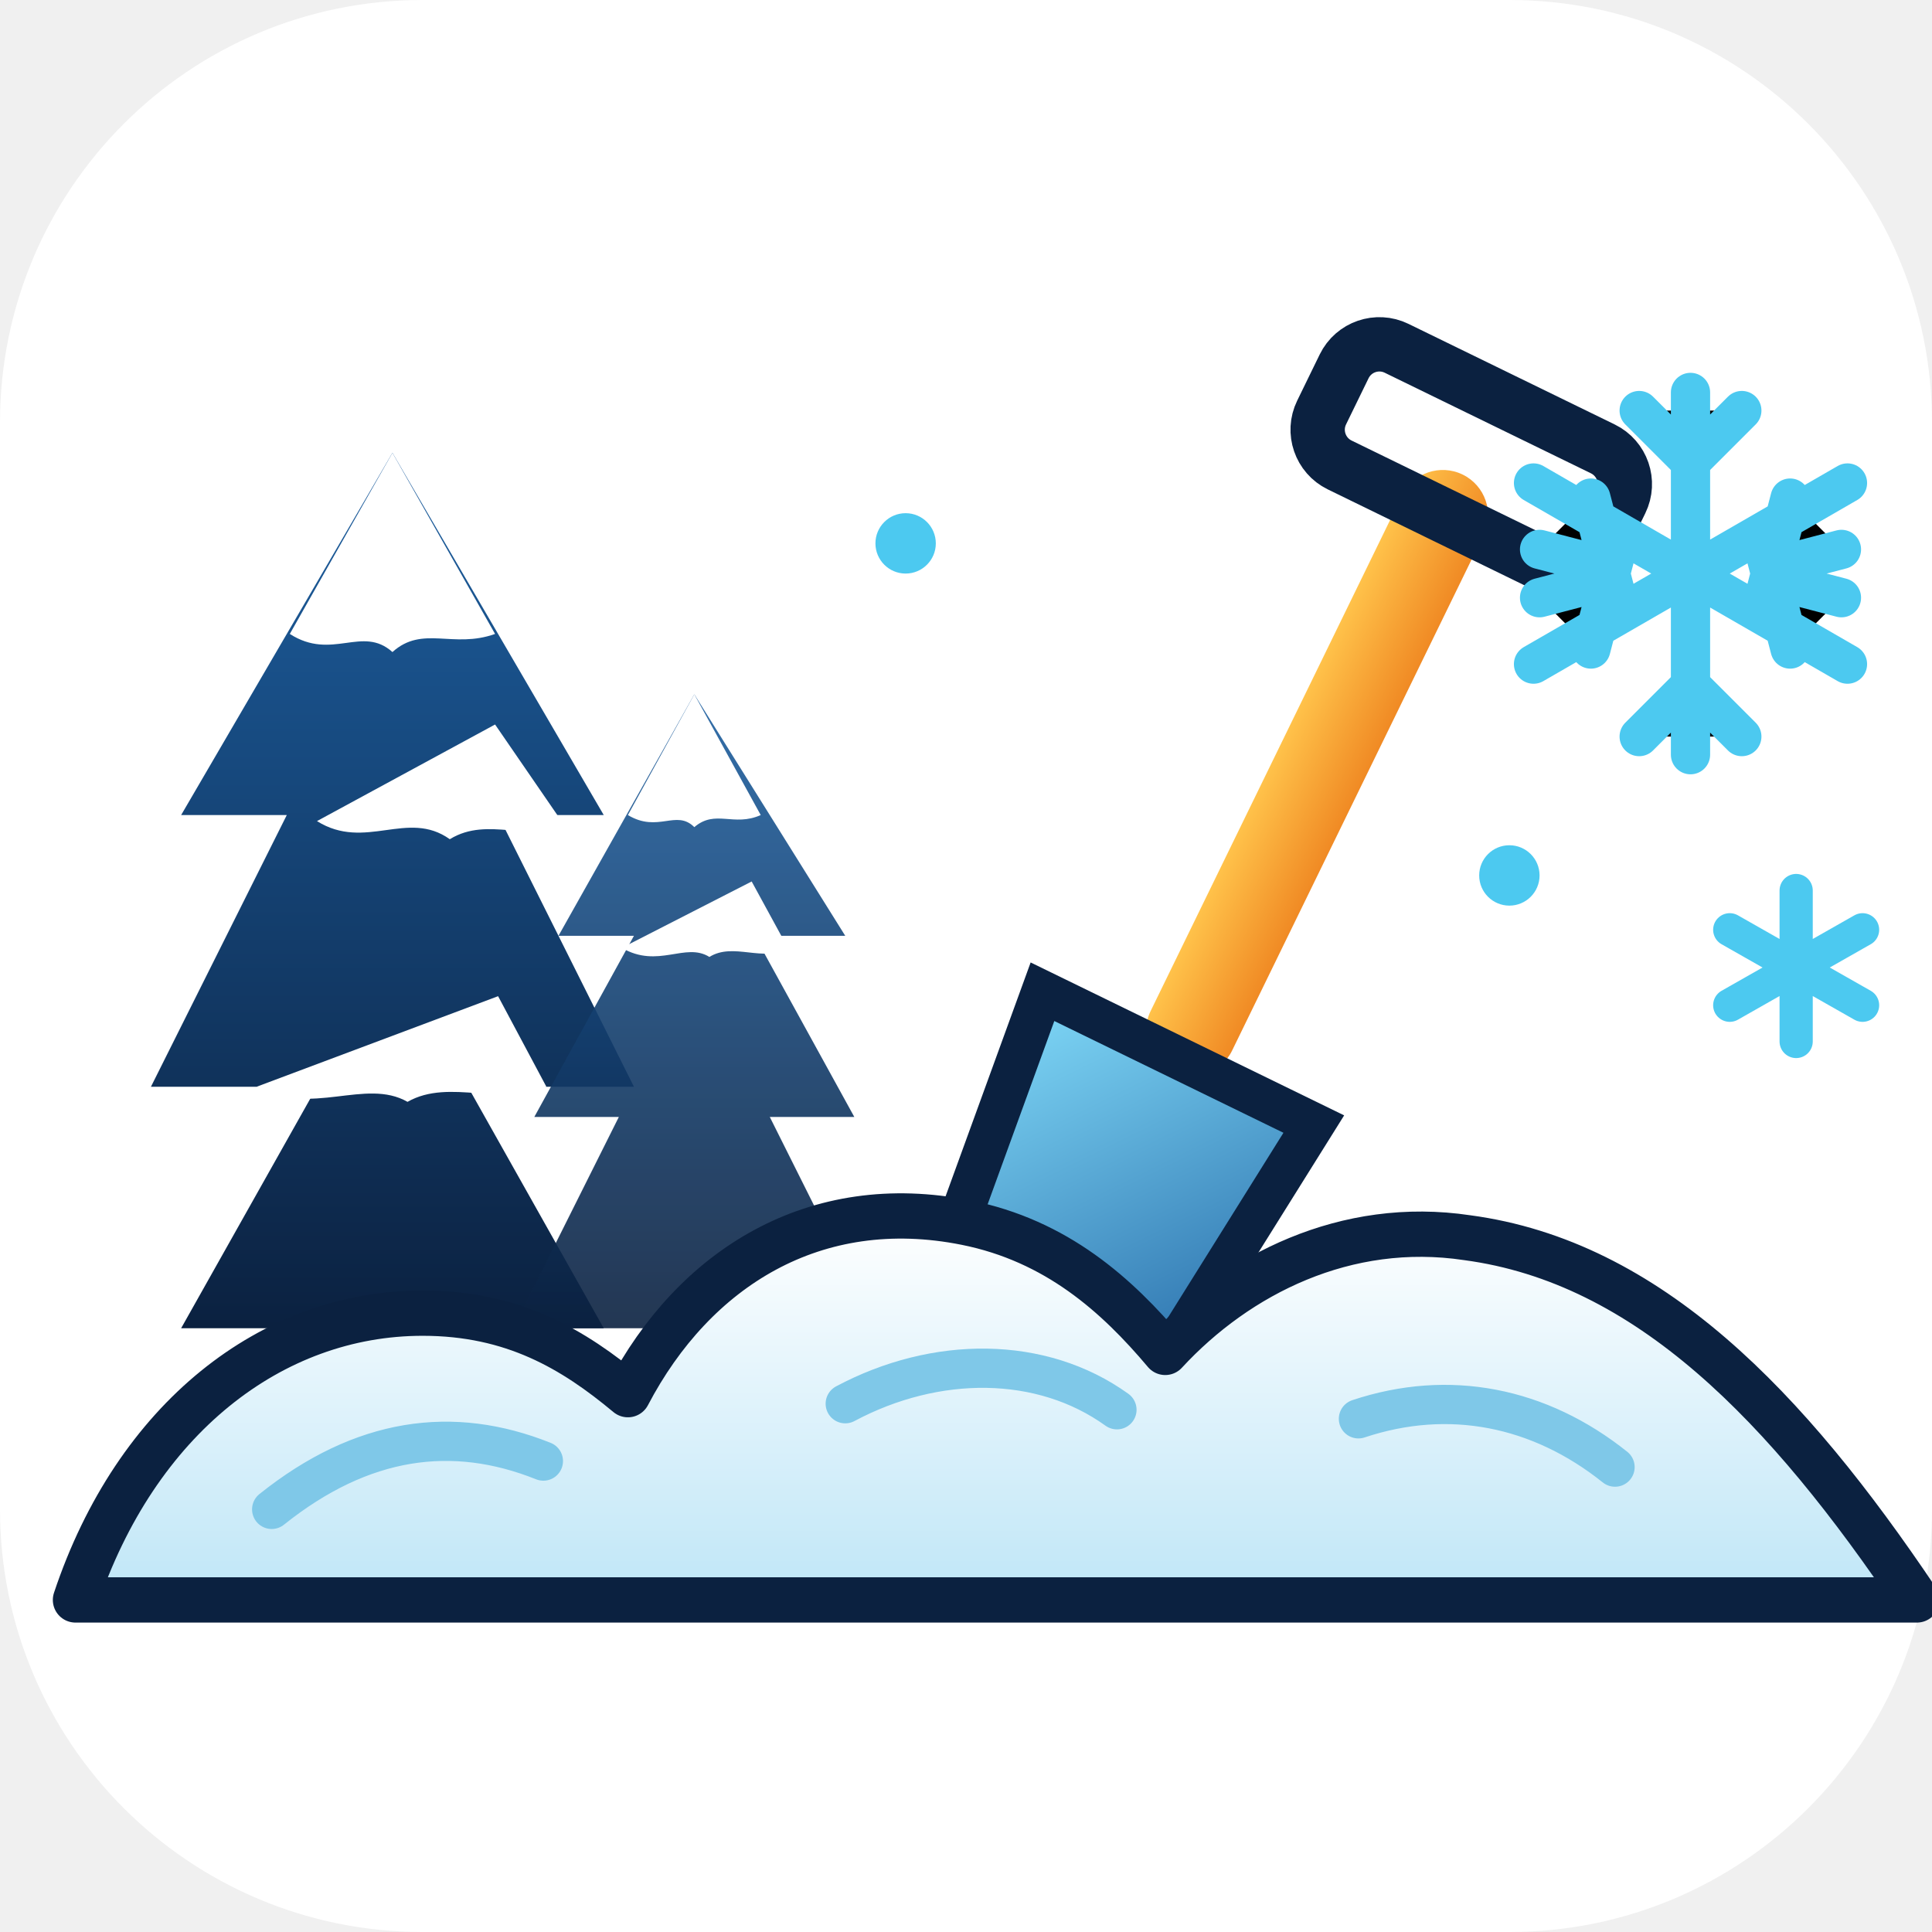
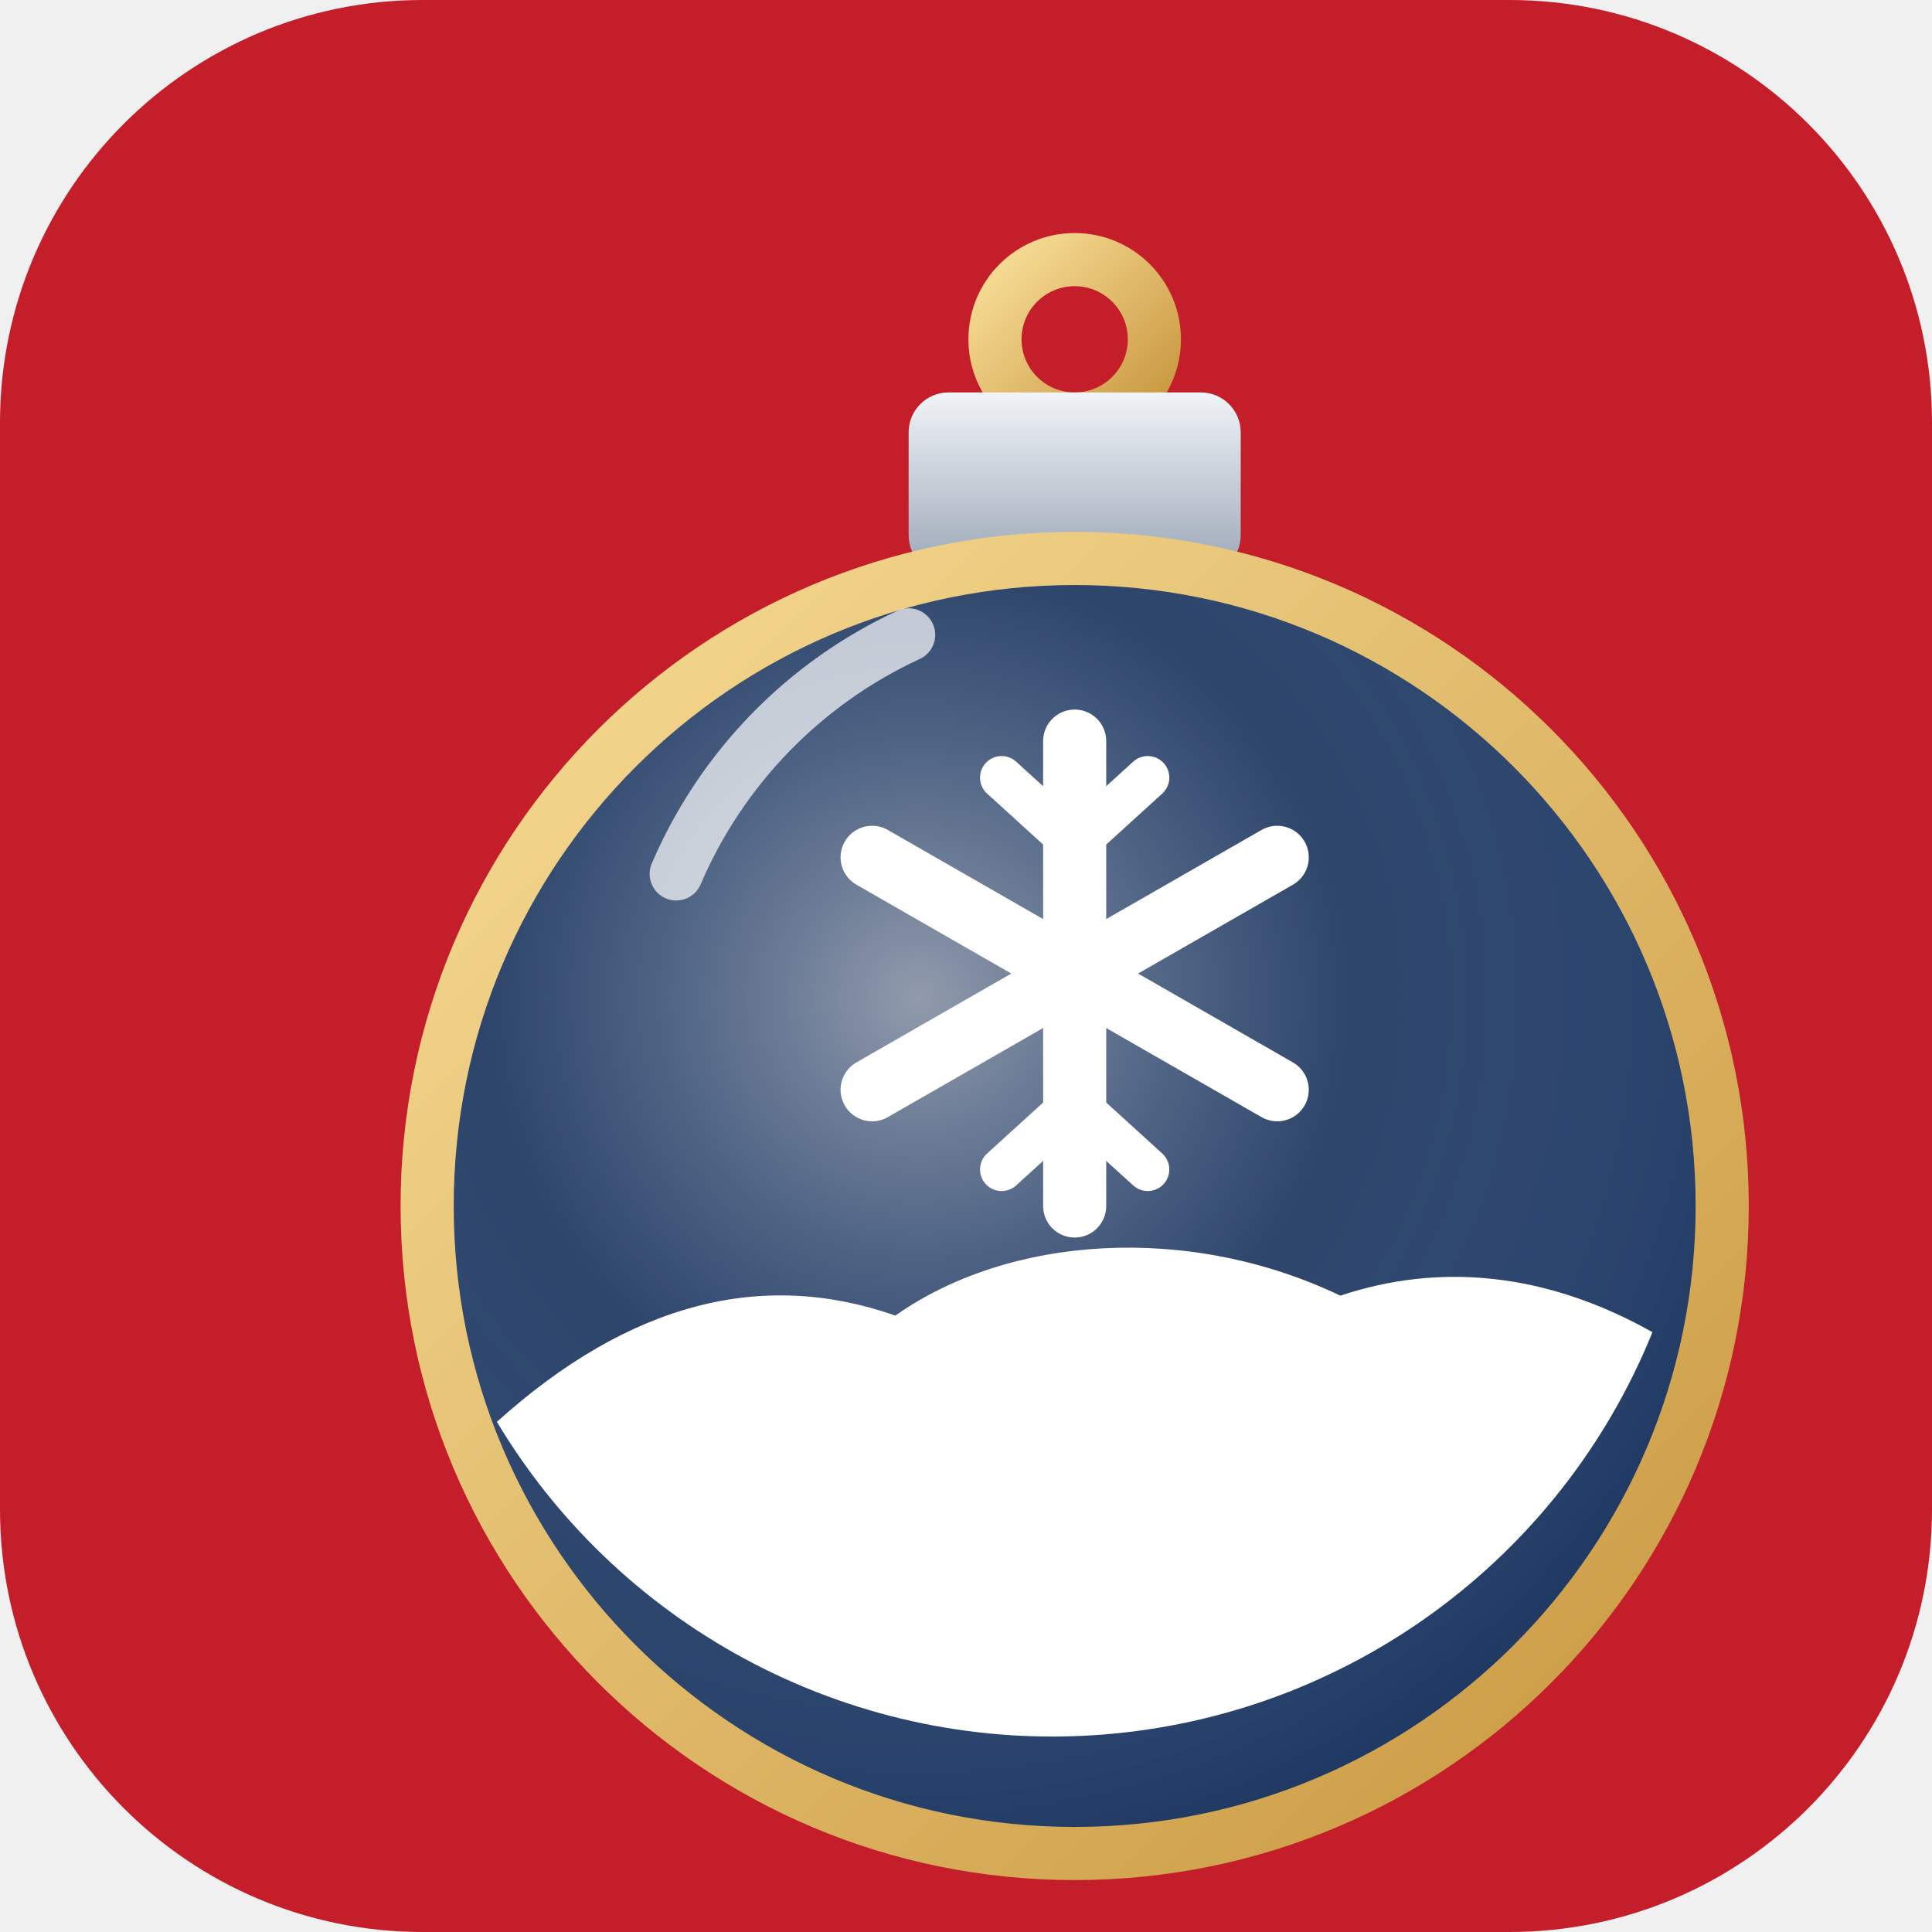
<svg xmlns="http://www.w3.org/2000/svg" viewBox="0 0 64 64">
-   <rect width="64" height="64" rx="14" fill="#fff" />
-   <g transform="translate(1 9)">
-     <defs>
-       <linearGradient id="lgS" x1="0" y1="0" x2="0" y2="1">
-         <stop offset="0" stop-color="#fff" />
-         <stop offset="1" stop-color="#bfe6f7" />
-       </linearGradient>
-       <linearGradient id="lgT" x1="0" y1="0" x2="0" y2="1">
-         <stop offset="0" stop-color="#1d5fa0" />
-         <stop offset="1" stop-color="#0b2140" />
-       </linearGradient>
-       <linearGradient id="lgB" x1="0" y1="0" x2="1" y2="1">
-         <stop offset="0" stop-color="#7fd8f7" />
-         <stop offset="1" stop-color="#1d5fa0" />
-       </linearGradient>
-       <linearGradient id="lgH" x1="0" y1="0" x2="1" y2="0">
-         <stop offset="0" stop-color="#ffc24a" />
-         <stop offset="1" stop-color="#f08a24" />
-       </linearGradient>
-     </defs>
-     <path d="M12 6 5 18h3.5L4 27h5.5L5 35h14l-4.5-8H20l-4.5-9H19z" fill="url(#lgT)" />
-     <path d="M12 6 8.6 12c1.4.9 2.4-.3 3.4.6 1-.9 2-.1 3.4-.6zM9.5 18.2c1.6 1 3-.4 4.4.6 1.3-.8 2.7.2 3.7-.6L15.4 15zM7.5 27c1.8 1 3.6-.3 5 .5 1.4-.8 3.2.2 4.6-.5l-1.6-3z" fill="#fff" />
-     <path d="M22 14 17.5 22h2.5l-3.3 6h2.8L16 35h12l-3.5-7h2.8l-3.3-6H27z" fill="url(#lgT)" opacity=".9" />
-     <path d="M22 14l-2.2 4c1 .6 1.6-.2 2.2.4.7-.6 1.3 0 2.2-.4zM19.6 22.4c1.2.7 2.1-.2 2.9.3.8-.5 1.8.2 2.6-.3l-1.2-2.2z" fill="#fff" />
-     <g transform="rotate(26 40 22)">
-       <rect x="38.5" y="5" width="3" height="22" rx="1.5" fill="url(#lgH)" />
-       <path d="M36.2 2.2h7.6a1.3 1.3 0 0 1 1.3 1.3v1.7a1.3 1.3 0 0 1-1.3 1.3h-7.6a1.3 1.3 0 0 1-1.3-1.3V3.5a1.3 1.3 0 0 1 1.3-1.3z" fill="none" stroke="#0b2140" stroke-width="1.8" />
-       <path d="M35 26.5h10l-1 9.5c-.3 2-2.2 3.4-4 3.4s-3.7-1.4-4-3.4z" fill="url(#lgB)" stroke="#0b2140" stroke-width="1.4" />
+   <defs>
+     <radialGradient id="lgG" cx=".38" cy=".34" r=".75">
+       <stop offset="0" stop-color="#fff" stop-opacity=".55" />
+       <stop offset=".45" stop-color="#9fc3ea" stop-opacity=".22" />
+       <stop offset="1" stop-color="#1b3a6b" stop-opacity=".55" />
+     </radialGradient>
+     <linearGradient id="lgC" x1="0" y1="0" x2="0" y2="1">
+       <stop offset="0" stop-color="#f1f4f8" />
+       <stop offset="1" stop-color="#9aa6b6" />
+     </linearGradient>
+     <linearGradient id="lgR" x1="0" y1="0" x2="1" y2="1">
+       <stop offset="0" stop-color="#f7dc95" />
+       <stop offset="1" stop-color="#c9973f" />
+     </linearGradient>
+   </defs>
+   <rect width="64" height="64" rx="14" fill="#c41e2a" />
+   <g transform="translate(9.2 2) scale(1.1)">
+     <circle cx="24" cy="8.4" r="2.4" fill="none" stroke="url(#lgR)" stroke-width="1.6" />
+     <rect x="19" y="10" width="10" height="5.5" rx="1.2" fill="url(#lgC)" />
+     <circle cx="24" cy="34.5" r="19.5" fill="#0d2147" />
+     <circle cx="24" cy="34.5" r="19.5" fill="url(#lgG)" stroke="url(#lgR)" stroke-width="1.6" />
+     <path d="M6.6 41c4-3.6 8-4.6 12-3.2 3.4-2.4 8.8-2.8 13.4-.6 3-1 6.2-.7 9.4 1.1A19.5 19.5 0 0 1 6.6 41z" fill="#fff" />
+     <g stroke="#fff" stroke-width="1.9" stroke-linecap="round">
+       <path d="M24 20.5v14M17.9 24l12.2 7M17.9 31l12.2-7" />
+       <path d="m21.8 21.6 2.2 2 2.2-2M21.8 33.4l2.2-2 2.2 2" stroke-width="1.3" fill="none" />
    </g>
-     <path d="M1.5 44c2-6 6.5-9.5 11.5-9.5 3 0 5 1.2 6.8 2.7C22 33 26 30.5 31 31.5c3 .6 5 2.4 6.6 4.3 2.4-2.6 6-4.4 10-3.8 6 .8 10.6 5.6 14.9 12z" fill="url(#lgS)" stroke="#0b2140" stroke-width="1.5" stroke-linejoin="round" />
-     <path d="M8 41c3-2.4 6-2.8 9-1.6M27 37.5c3-1.6 6.5-1.6 9 .2M44 38c3-1 6-.4 8.5 1.6" stroke="#7fc8e8" stroke-width="1.3" stroke-linecap="round" fill="none" />
-     <g stroke="#4cc9f0" stroke-width="1.3" stroke-linecap="round">
-       <path d="M55 4v12M49.8 7l10.4 6M49.8 13l10.4-6M53.3 4.6 55 6.3l1.7-1.7M53.3 15.4 55 13.7l1.7 1.7M50 9.2l2.3.6-.6-2.3M60 10.8l-2.3-.6.6 2.3M50 10.8l2.3-.6-.6 2.3M60 9.2l-2.3.6.6-2.3" />
-       <path d="M58.5 20.5v5M56.3 21.8l4.4 2.5M56.3 24.3l4.4-2.5" stroke-width="1.1" />
-     </g>
-     <circle cx="49" cy="20" r="1" fill="#4cc9f0" />
-     <circle cx="29" cy="9" r="1" fill="#4cc9f0" />
+     <path d="M12 24.5a14 14 0 0 1 7-7.2" stroke="#fff" stroke-width="1.6" stroke-linecap="round" opacity=".7" fill="none" />
  </g>
</svg>
